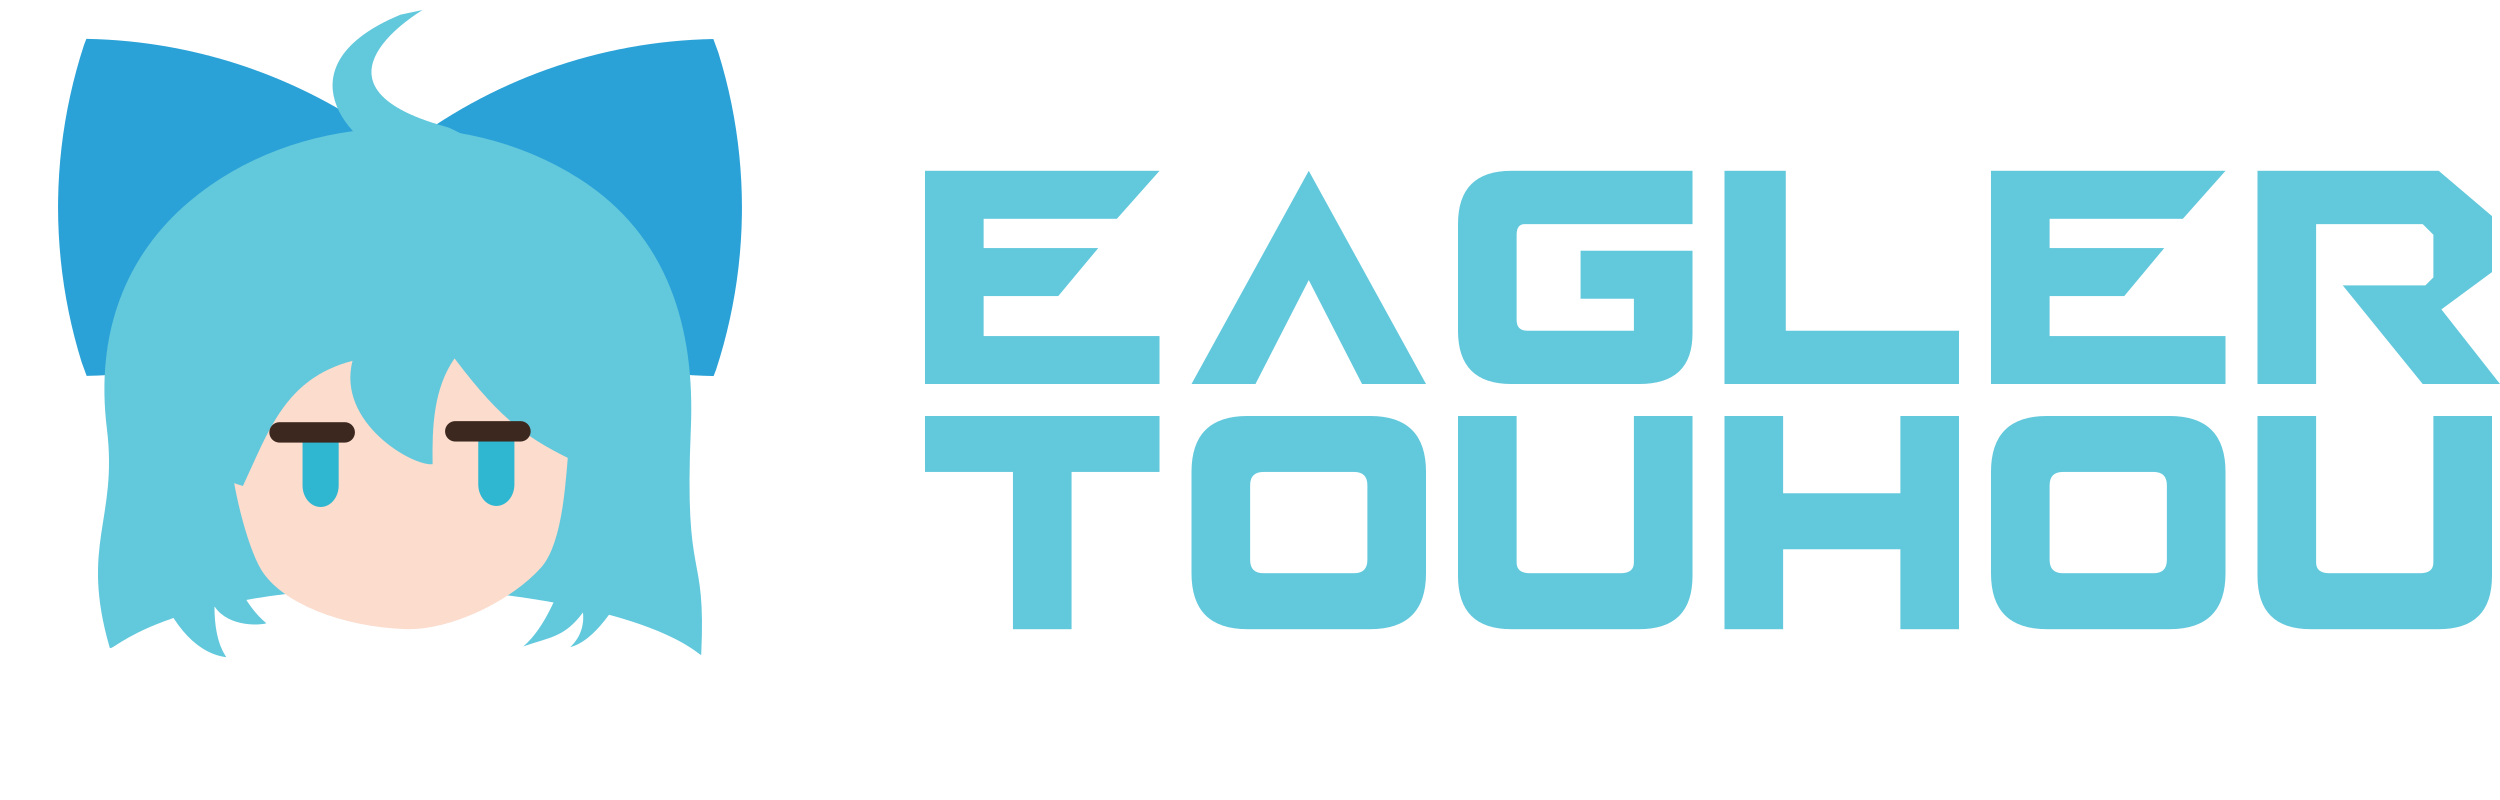
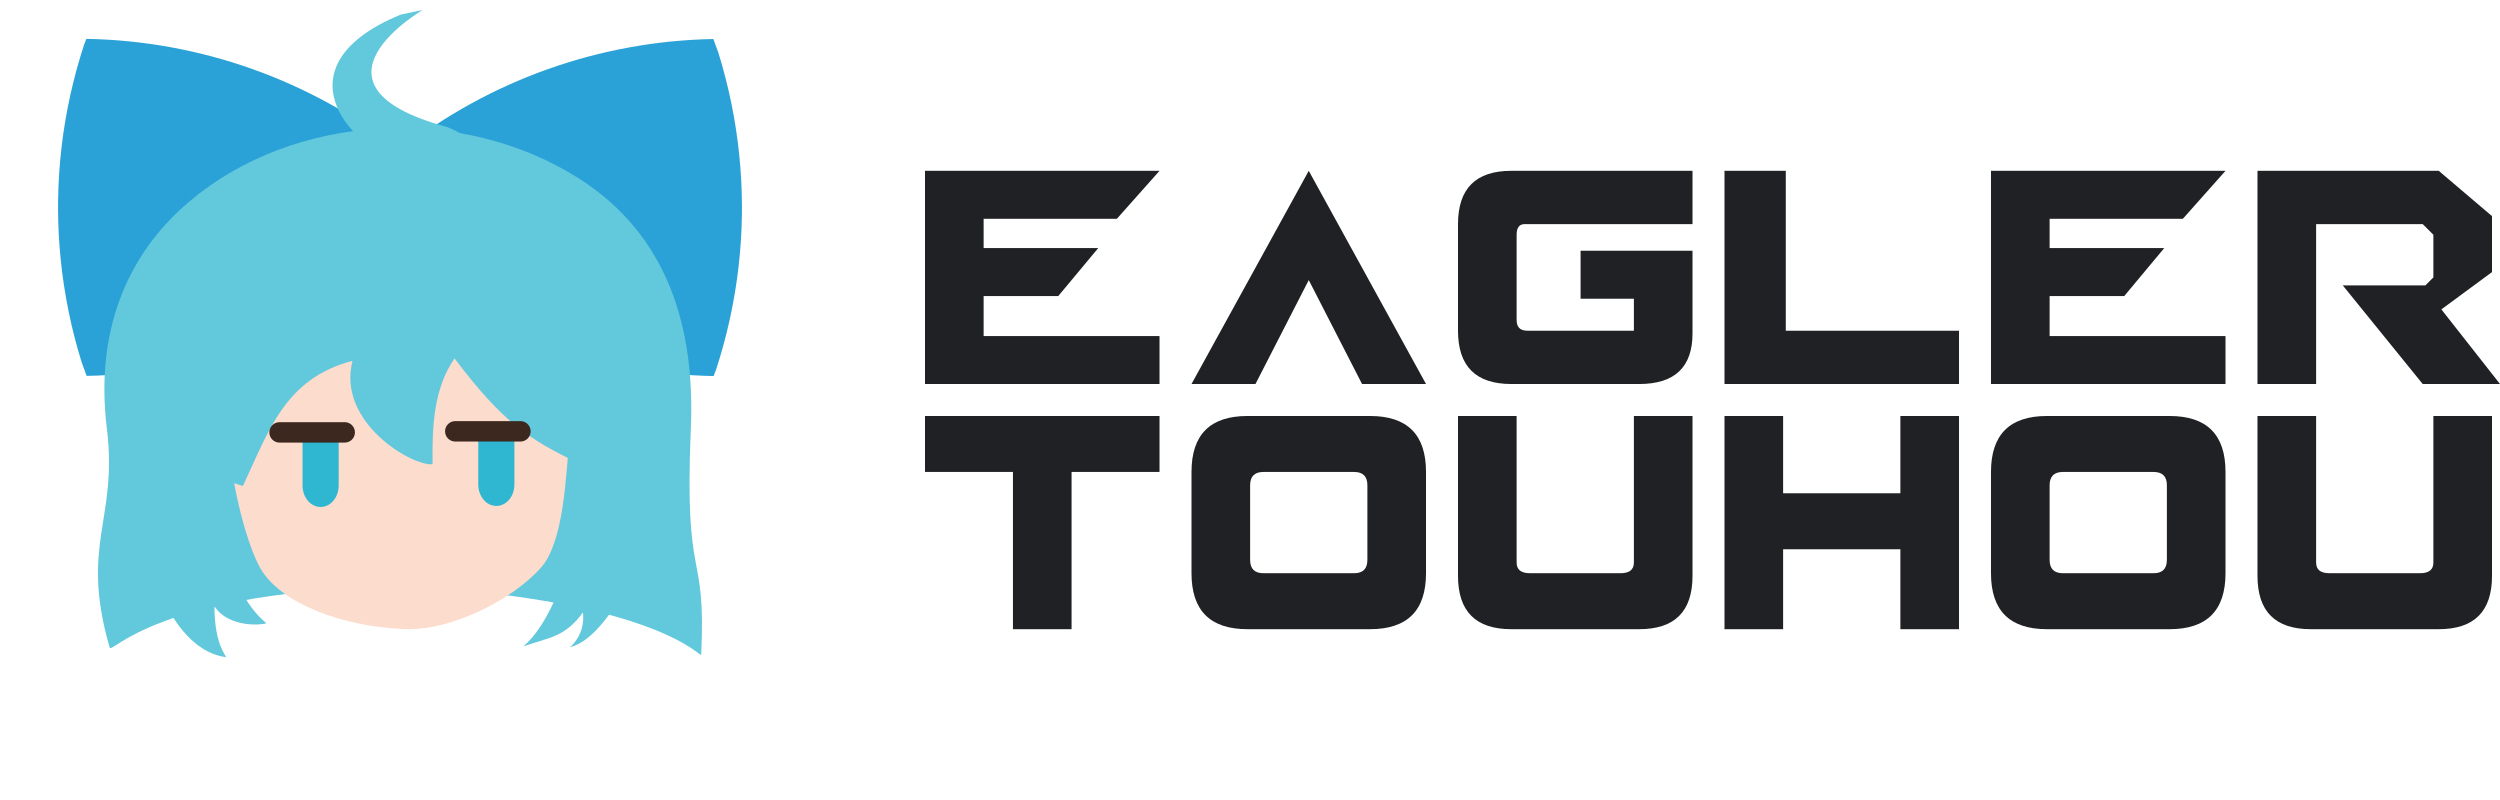
<svg xmlns="http://www.w3.org/2000/svg" xmlns:ns1="http://www.openswatchbook.org/uri/2009/osb" xmlns:xlink="http://www.w3.org/1999/xlink" viewBox="0 0 1000 320" width="1000" height="320" role="img" aria-label="EAGLER TOUHOU">
-   <style>.wordmark{fill:rgb(98 200 220)}@media(prefers-color-scheme:dark){.wordmark{fill:rgb(98 200 220)}}</style>
+   <style>.wordmark{fill:#202124}@media(prefers-color-scheme:dark){.wordmark{fill:#f0f0f2}}</style>
  <defs id="defs851">
    <linearGradient id="linearGradient6530">
      <stop style="stop-color:#71178b;stop-opacity:1" offset="0" id="stop6526" />
      <stop style="stop-color:#955a34;stop-opacity:1" offset="1" id="stop6528" />
    </linearGradient>
    <linearGradient ns1:paint="solid" id="linearGradient7231">
      <stop id="stop7229" offset="0" style="stop-color:#b3b3b3;stop-opacity:1;" />
    </linearGradient>
    <linearGradient gradientUnits="userSpaceOnUse" y2="251.62" x2="235.608" y1="228.803" x1="235.74" id="linearGradient6362" xlink:href="#linearGradient6530" />
    <linearGradient gradientUnits="userSpaceOnUse" y2="255.083" x2="235.264" y1="227.589" x1="235.264" id="linearGradient6364" xlink:href="#linearGradient6530" />
    <linearGradient gradientUnits="userSpaceOnUse" y2="252.929" x2="234.942" y1="231.561" x1="234.942" id="linearGradient6366" xlink:href="#linearGradient6530" />
  </defs>
  <g transform="translate(160 251.6751) scale(2.200733) translate(-80.00003 10.35315)">
    <g transform="translate(0,-155) scale(3.778598,3.778598) translate(-2.916107,-105.7237)">
      <path style="opacity:1;fill:#2ba2d7;fill-opacity:1;fill-rule:nonzero;stroke:none;stroke-width:0.794;stroke-linecap:square;stroke-linejoin:miter;stroke-miterlimit:4;stroke-dasharray:none;stroke-opacity:1;paint-order:stroke fill markers" d="m 9.001,115.607 a 25.182,25.182 0 0 0 -0.117,0.307 25.182,25.182 0 0 0 -0.661,2.429 25.182,25.182 0 0 0 -0.416,2.483 25.182,25.182 0 0 0 -0.165,2.512 25.182,25.182 0 0 0 -0.003,0.38 25.182,25.182 0 0 0 0.129,2.514 25.182,25.182 0 0 0 0.379,2.488 25.182,25.182 0 0 0 0.626,2.438 25.182,25.182 0 0 0 0.242,0.662 25.182,25.182 0 0 0 15.068,-5.36 25.182,25.182 0 0 0 15.091,5.368 25.182,25.182 0 0 0 0.118,-0.308 25.182,25.182 0 0 0 0.661,-2.429 25.182,25.182 0 0 0 0.416,-2.483 25.182,25.182 0 0 0 0.165,-2.512 25.182,25.182 0 0 0 0.003,-0.379 25.182,25.182 0 0 0 -0.129,-2.514 25.182,25.182 0 0 0 -0.379,-2.488 25.182,25.182 0 0 0 -0.626,-2.438 25.182,25.182 0 0 0 -0.242,-0.661 25.182,25.182 0 0 0 -15.067,5.36 25.182,25.182 0 0 0 -15.092,-5.368 z" id="path1721" />
      <path id="path1701" style="fill:#62c8dc;fill-opacity:1;stroke-width:1;paint-order:normal" d="m 10.122,144.886 c -1.44,-4.99 0.407,-6.135 -0.133,-10.521 -0.565,-4.585 0.882,-8.329 3.973,-10.938 5.03,-4.25 13.057,-4.72 18.744,-1.095 4.308,2.745 5.579,7.226 5.372,12.034 -0.33,7.704 0.747,5.574 0.499,10.865 -0.01,0.214 -1.944,-2.595 -14.165,-3.296 -12.102,0.192 -14.188,3.307 -14.291,2.952 z" />
      <path data-face="" id="path1703" style="fill:#fbdccd;fill-opacity:1;stroke-width:1;paint-order:normal" d="m 32.234,134.913 c -0.171,1.723 -0.259,4.895 -1.369,6.137 -1.402,1.57 -4.338,3.03 -6.519,2.951 -3.063,-0.111 -5.966,-1.25 -6.942,-2.869 -0.674,-1.119 -1.436,-4.133 -1.498,-5.885 -0.066,-1.867 0.414,-3.805 0.885,-5.053 0.912,-2.416 4.234,-4.931 7.892,-4.873 3.657,0.056 5.732,1.932 6.632,3.946 0.959,1.664 1.038,4.003 0.924,5.642 z" />
      <path id="path1715" d="m 24.063,121.504 c 1.11,0.335 5.012,-0.018 5.012,-0.018 0,0 -2.015,-1.421 -2.753,-1.643 -7.406,-2.019 -1.104,-5.633 -1.15,-5.623 l -1.066,0.226 c -5.87,2.442 -2.506,6.287 -0.043,7.059 z" style="opacity:1;fill:#62c8dc;fill-opacity:1;fill-rule:nonzero;stroke:none;stroke-width:2.646;stroke-linecap:round;stroke-linejoin:round;stroke-miterlimit:4;stroke-dasharray:none;stroke-opacity:1;paint-order:normal" />
      <path id="path1717" d="m 24.091,121.989 c -6.862,0.004 -12.505,5.411 -12.8,12.267 6e-5,4.9e-4 -6.1e-5,9.2e-4 0,0.002 -0.281,4.616 1.252,10.669 4.432,11.093 0.031,-0.041 -0.561,-0.582 -0.56,-2.444 0.705,1.062 2.34,0.889 2.496,0.811 -2.008,-1.647 -2.687,-5.827 -2.689,-8.909 -2.37e-4,-5.037 4.083,-9.12 9.12,-9.12 5.037,2e-5 9.12,4.083 9.12,9.12 -0.004,2.679 -1.143,8.293 -3.189,10.023 1.263,-0.442 1.988,-0.434 2.868,-1.633 0.122,1.092 -0.618,1.666 -0.618,1.666 2.145,-0.471 4.794,-6.486 4.639,-10.056 6e-5,-7.08 -5.74,-12.82 -12.82,-12.82 z" style="fill:#62c8dc;fill-opacity:1;stroke:none;stroke-width:1.323;stroke-linecap:round;stroke-linejoin:miter;stroke-miterlimit:4;stroke-dasharray:none;stroke-opacity:1;paint-order:stroke fill markers" />
      <path d="m 16.533,137.115 c -6.739,-1.956 -3.874,-8.608 0.845,-12.949 3.646,-3.694 9.466,-4.106 13.587,-0.952 4.647,3.556 6.821,8.192 1.732,12.816 -2.354,-1.136 -3.632,-1.926 -5.986,-5.053 -0.997,1.443 -1.086,3.242 -1.055,5.089 -0.927,0.127 -4.621,-1.982 -3.852,-4.971 -3.262,0.849 -4.043,3.406 -5.272,6.019 z" style="fill:#62c8dc;fill-opacity:1;stroke-width:1;paint-order:normal" id="path1719" />
      <g transform="translate(-75.90014,106.2862)" id="g2057">
        <path id="path1705" d="m 95.3,28.504 0,2.301 c 0,0.573 0.388,1.035 0.869,1.035 0.482,0 0.869,-0.461 0.869,-1.035 l 0,-2.301 z" style="fill:#2fb7d1;fill-opacity:1;stroke-width:1;paint-order:normal" />
        <rect ry="0.491" y="27.76" x="93.703" height="0.983" width="4.117" id="rect1709" style="opacity:1;fill:#3c281f;fill-opacity:1;fill-rule:nonzero;stroke:none;stroke-width:1.588;stroke-linecap:round;stroke-linejoin:bevel;stroke-miterlimit:4;stroke-dasharray:none;stroke-opacity:1;paint-order:normal" />
        <path style="fill:#2fb7d1;fill-opacity:1;stroke-width:1;paint-order:normal" d="m 103.753,28.454 0,2.301 c 0,0.573 0.388,1.035 0.869,1.035 0.482,0 0.869,-0.461 0.869,-1.035 l 0,-2.301 z" id="path1711" />
        <rect style="opacity:1;fill:#3c281f;fill-opacity:1;fill-rule:nonzero;stroke:none;stroke-width:1.588;stroke-linecap:round;stroke-linejoin:bevel;stroke-miterlimit:4;stroke-dasharray:none;stroke-opacity:1;paint-order:normal" id="rect1713" width="4.117" height="0.983" x="102.156" y="27.709" ry="0.491" />
      </g>
    </g>
  </g>
  <svg class="wordmark" x="370" y="68.325" width="630" height="183.35" viewBox="0 0 591 172">
    <g transform="translate(0 0)">
      <path fill-rule="evenodd" transform="translate(0 0)" d="M0 0H88L72 18H22V29H65L50 47H22V62H88V80H0Z" />
      <path fill-rule="evenodd" transform="translate(100 0)" d="M0 80L44 0L88 80H64L44 41L24 80Z" />
      <path fill-rule="evenodd" transform="translate(200 0)" d="M20 0H88V20H25Q22 20 22 24V56Q22 60 26 60H66V48H46V30H88V61Q88 80 68 80H20Q0 80 0 60V20Q0 0 20 0Z" />
      <path fill-rule="evenodd" transform="translate(300 0)" d="M0 0H23V60H88V80H0Z" />
      <path fill-rule="evenodd" transform="translate(400 0)" d="M0 0H88L72 18H22V29H65L50 47H22V62H88V80H0Z" />
      <path fill-rule="evenodd" transform="translate(500 0)" d="M0 0H68L88 17V38L69 52L91 80H62L32 43H63L66 40V24L62 20H22V80H0Z" />
    </g>
    <g transform="translate(0 92)">
      <path fill-rule="evenodd" transform="translate(0 0)" d="M0 0H88V21H55V80H33V21H0Z" />
      <path fill-rule="evenodd" transform="translate(100 0)" d="M21 0H67Q88 0 88 21V59Q88 80 67 80H21Q0 80 0 59V21Q0 0 21 0ZM27 21Q22 21 22 26V54Q22 59 27 59H61Q66 59 66 54V26Q66 21 61 21Z" />
      <path fill-rule="evenodd" transform="translate(200 0)" d="M0 0H22V55Q22 59 27 59H61Q66 59 66 55V0H88V60Q88 80 68 80H20Q0 80 0 60Z" />
      <path fill-rule="evenodd" transform="translate(300 0)" d="M0 0H22V29H66V0H88V80H66V50H22V80H0Z" />
      <path fill-rule="evenodd" transform="translate(400 0)" d="M21 0H67Q88 0 88 21V59Q88 80 67 80H21Q0 80 0 59V21Q0 0 21 0ZM27 21Q22 21 22 26V54Q22 59 27 59H61Q66 59 66 54V26Q66 21 61 21Z" />
      <path fill-rule="evenodd" transform="translate(500 0)" d="M0 0H22V55Q22 59 27 59H61Q66 59 66 55V0H88V60Q88 80 68 80H20Q0 80 0 60Z" />
    </g>
  </svg>
</svg>
